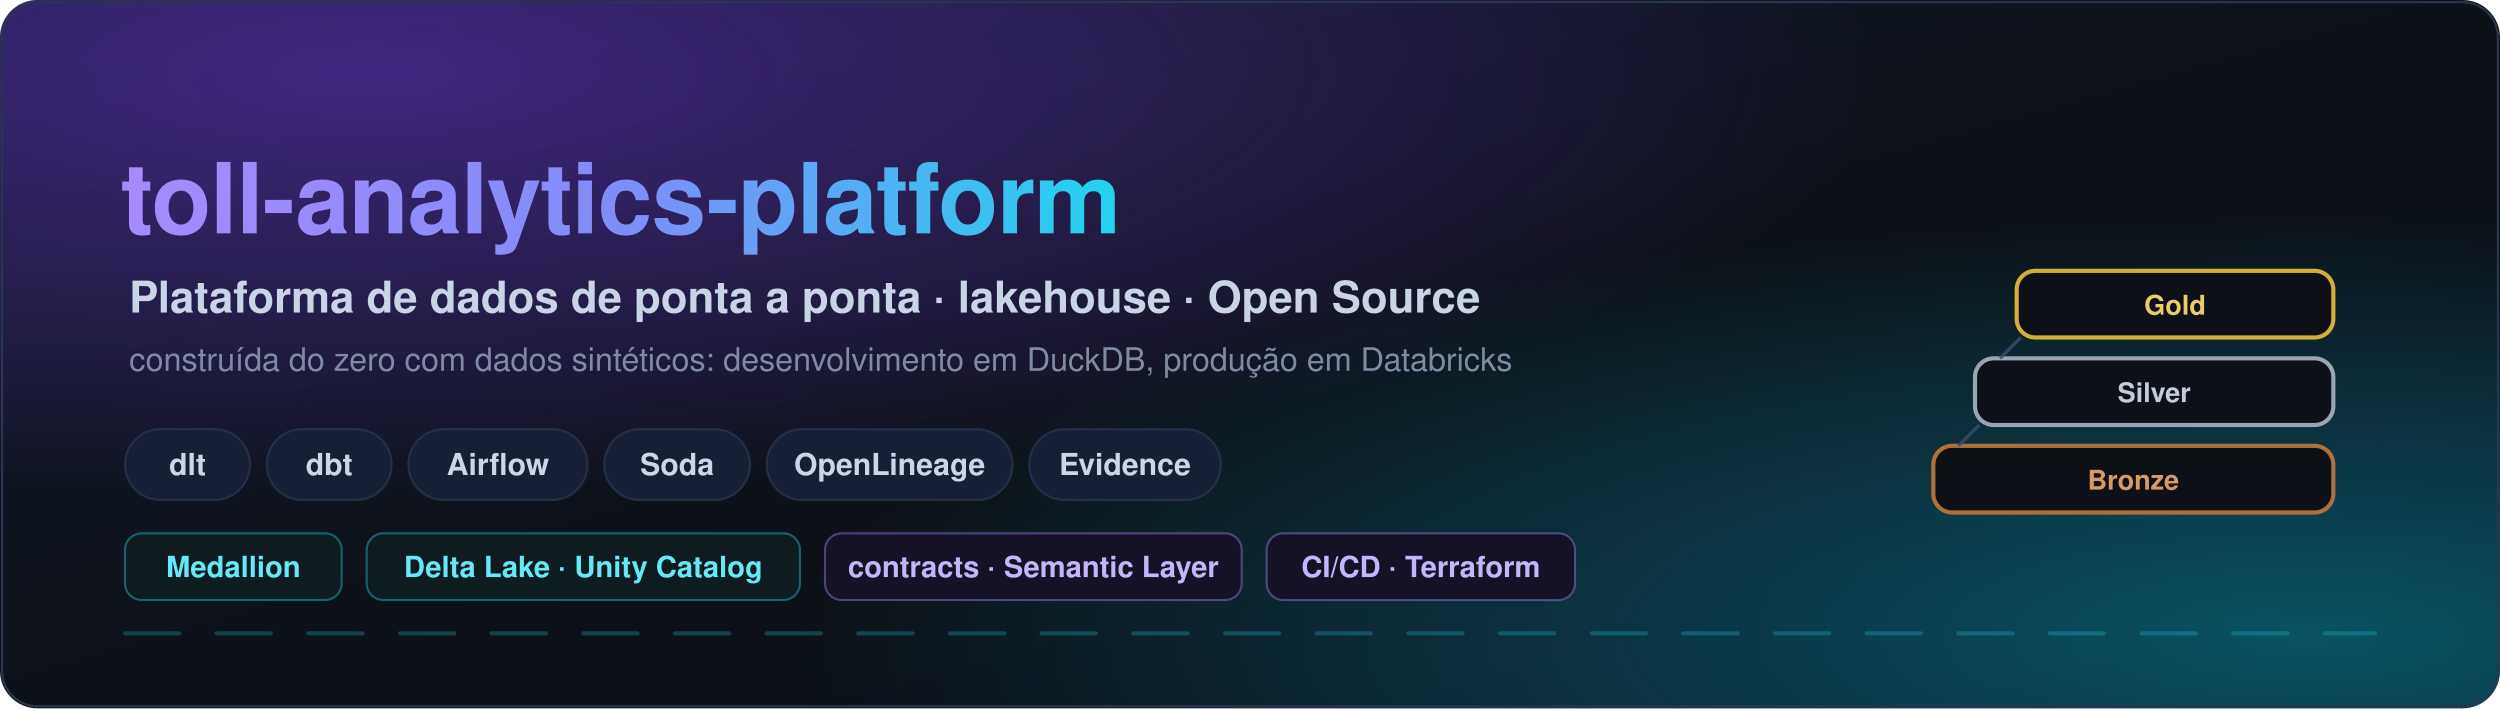
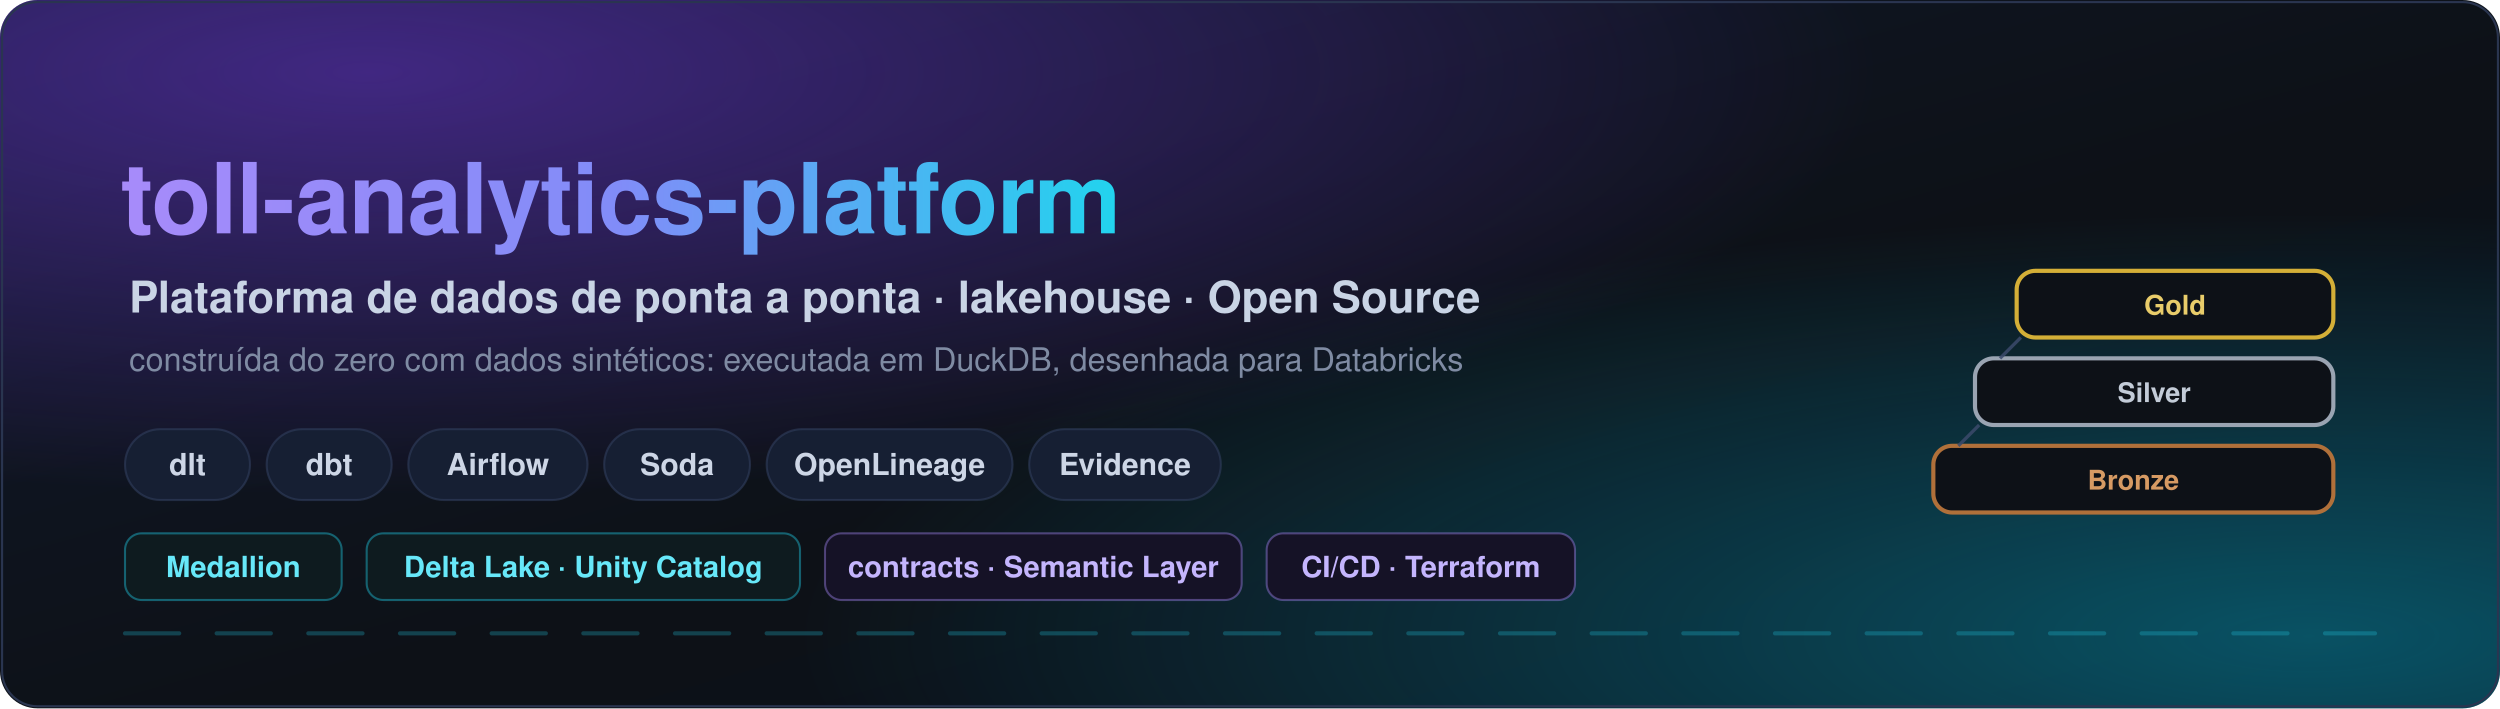
<svg xmlns="http://www.w3.org/2000/svg" viewBox="0 0 1200 340" width="1200" height="340" role="img" aria-label="toll-analytics-platform — plataforma de dados de ponta a ponta, open source">
  <defs>
    <linearGradient id="bg" x1="0" y1="0" x2="1" y2="1">
      <stop offset="0" stop-color="#111a2e" />
      <stop offset="0.55" stop-color="#0d1117" />
      <stop offset="1" stop-color="#0a0f1a" />
    </linearGradient>
    <linearGradient id="ink" x1="0" y1="0" x2="1" y2="0">
      <stop offset="0" stop-color="#a78bfa" />
      <stop offset="0.5" stop-color="#818cf8" />
      <stop offset="1" stop-color="#22d3ee" />
    </linearGradient>
    <radialGradient id="glowV" cx="0.15" cy="0.1" r="0.6">
      <stop offset="0" stop-color="#7c3aed" stop-opacity="0.45" />
      <stop offset="1" stop-color="#7c3aed" stop-opacity="0" />
    </radialGradient>
    <radialGradient id="glowC" cx="0.92" cy="0.9" r="0.6">
      <stop offset="0" stop-color="#06b6d4" stop-opacity="0.40" />
      <stop offset="1" stop-color="#06b6d4" stop-opacity="0" />
    </radialGradient>
  </defs>
  <rect width="1200" height="340" rx="18" fill="url(#bg)" />
  <rect width="1200" height="340" rx="18" fill="url(#glowV)" />
  <rect width="1200" height="340" rx="18" fill="url(#glowC)" />
  <rect x="1" y="1" width="1198" height="338" rx="17" fill="none" stroke="#2a3550" stroke-width="1" />
  <g font-family="'Segoe UI', Helvetica, Arial, sans-serif" font-size="13" font-weight="700" text-anchor="middle">
    <g>
      <rect x="928" y="214" width="192" height="32" rx="9" fill="#0d1117" stroke="#b0703a" stroke-width="2" />
      <text x="1024" y="235" fill="#d69a63">Bronze</text>
    </g>
    <g>
      <rect x="948" y="172" width="172" height="32" rx="9" fill="#0d1117" stroke="#9aa4b2" stroke-width="2" />
      <text x="1034" y="193" fill="#c3ccd8">Silver</text>
    </g>
    <g>
      <rect x="968" y="130" width="152" height="32" rx="9" fill="#0d1117" stroke="#d4af37" stroke-width="2" />
      <text x="1044" y="151" fill="#e8cc6a">Gold</text>
    </g>
  </g>
  <g stroke="#3b4a6b" stroke-width="1.6" opacity="0.85" fill="none">
    <path d="M940 214 L950 204" />
    <path d="M960 172 L970 162" />
  </g>
  <line x1="60" y1="304" x2="1140" y2="304" stroke="#22d3ee" stroke-width="2" opacity="0.25" stroke-dasharray="26 18" stroke-linecap="round" />
  <text x="58" y="112" font-family="'Segoe UI', Helvetica, Arial, sans-serif" font-size="47" font-weight="800" fill="url(#ink)" letter-spacing="-0.5">toll-analytics-platform</text>
  <text x="62" y="150" font-family="'Segoe UI', Helvetica, Arial, sans-serif" font-size="21" font-weight="600" fill="#c9d4e5">Plataforma de dados de ponta a ponta · lakehouse · Open Source</text>
-   <text x="62" y="178" font-family="'Segoe UI', Helvetica, Arial, sans-serif" font-size="15.5" fill="#7f8ba3">construída do zero com dados sintéticos: desenvolvimento em DuckDB, produção em Databricks</text>
+   <text x="62" y="178" font-family="'Segoe UI', Helvetica, Arial, sans-serif" font-size="15.5" fill="#7f8ba3">construída do zero com dados sintéticos: executada em DuckDB, desenhada para Databricks</text>
  <g font-family="'Segoe UI', Helvetica, Arial, sans-serif" font-size="14.5" font-weight="600" text-anchor="middle">
    <g>
      <rect x="60" y="206" width="60" height="34" rx="17" fill="#161f33" stroke="#33406090" />
      <text x="90" y="228" fill="#cdd6e6">dlt</text>
    </g>
    <g>
      <rect x="128" y="206" width="60" height="34" rx="17" fill="#161f33" stroke="#33406090" />
      <text x="158" y="228" fill="#cdd6e6">dbt</text>
    </g>
    <g>
      <rect x="196" y="206" width="86" height="34" rx="17" fill="#161f33" stroke="#33406090" />
      <text x="239" y="228" fill="#cdd6e6">Airflow</text>
    </g>
    <g>
      <rect x="290" y="206" width="70" height="34" rx="17" fill="#161f33" stroke="#33406090" />
      <text x="325" y="228" fill="#cdd6e6">Soda</text>
    </g>
    <g>
      <rect x="368" y="206" width="118" height="34" rx="17" fill="#161f33" stroke="#33406090" />
      <text x="427" y="228" fill="#cdd6e6">OpenLineage</text>
    </g>
    <g>
      <rect x="494" y="206" width="92" height="34" rx="17" fill="#161f33" stroke="#33406090" />
      <text x="540" y="228" fill="#cdd6e6">Evidence</text>
    </g>
  </g>
  <g font-family="'Segoe UI', Helvetica, Arial, sans-serif" font-size="14" font-weight="700" text-anchor="middle">
    <g>
      <rect x="60" y="256" width="104" height="32" rx="8" fill="#0e1b1f" stroke="#22d3ee66" />
      <text x="112" y="277" fill="#67e8f9">Medallion</text>
    </g>
    <g>
      <rect x="176" y="256" width="208" height="32" rx="8" fill="#0e1b1f" stroke="#22d3ee66" />
      <text x="280" y="277" fill="#67e8f9">Delta Lake · Unity Catalog</text>
    </g>
    <g>
      <rect x="396" y="256" width="200" height="32" rx="8" fill="#151226" stroke="#a78bfa66" />
      <text x="496" y="277" fill="#c4b5fd">contracts · Semantic Layer</text>
    </g>
    <g>
      <rect x="608" y="256" width="148" height="32" rx="8" fill="#151226" stroke="#a78bfa66" />
      <text x="682" y="277" fill="#c4b5fd">CI/CD · Terraform</text>
    </g>
  </g>
</svg>
